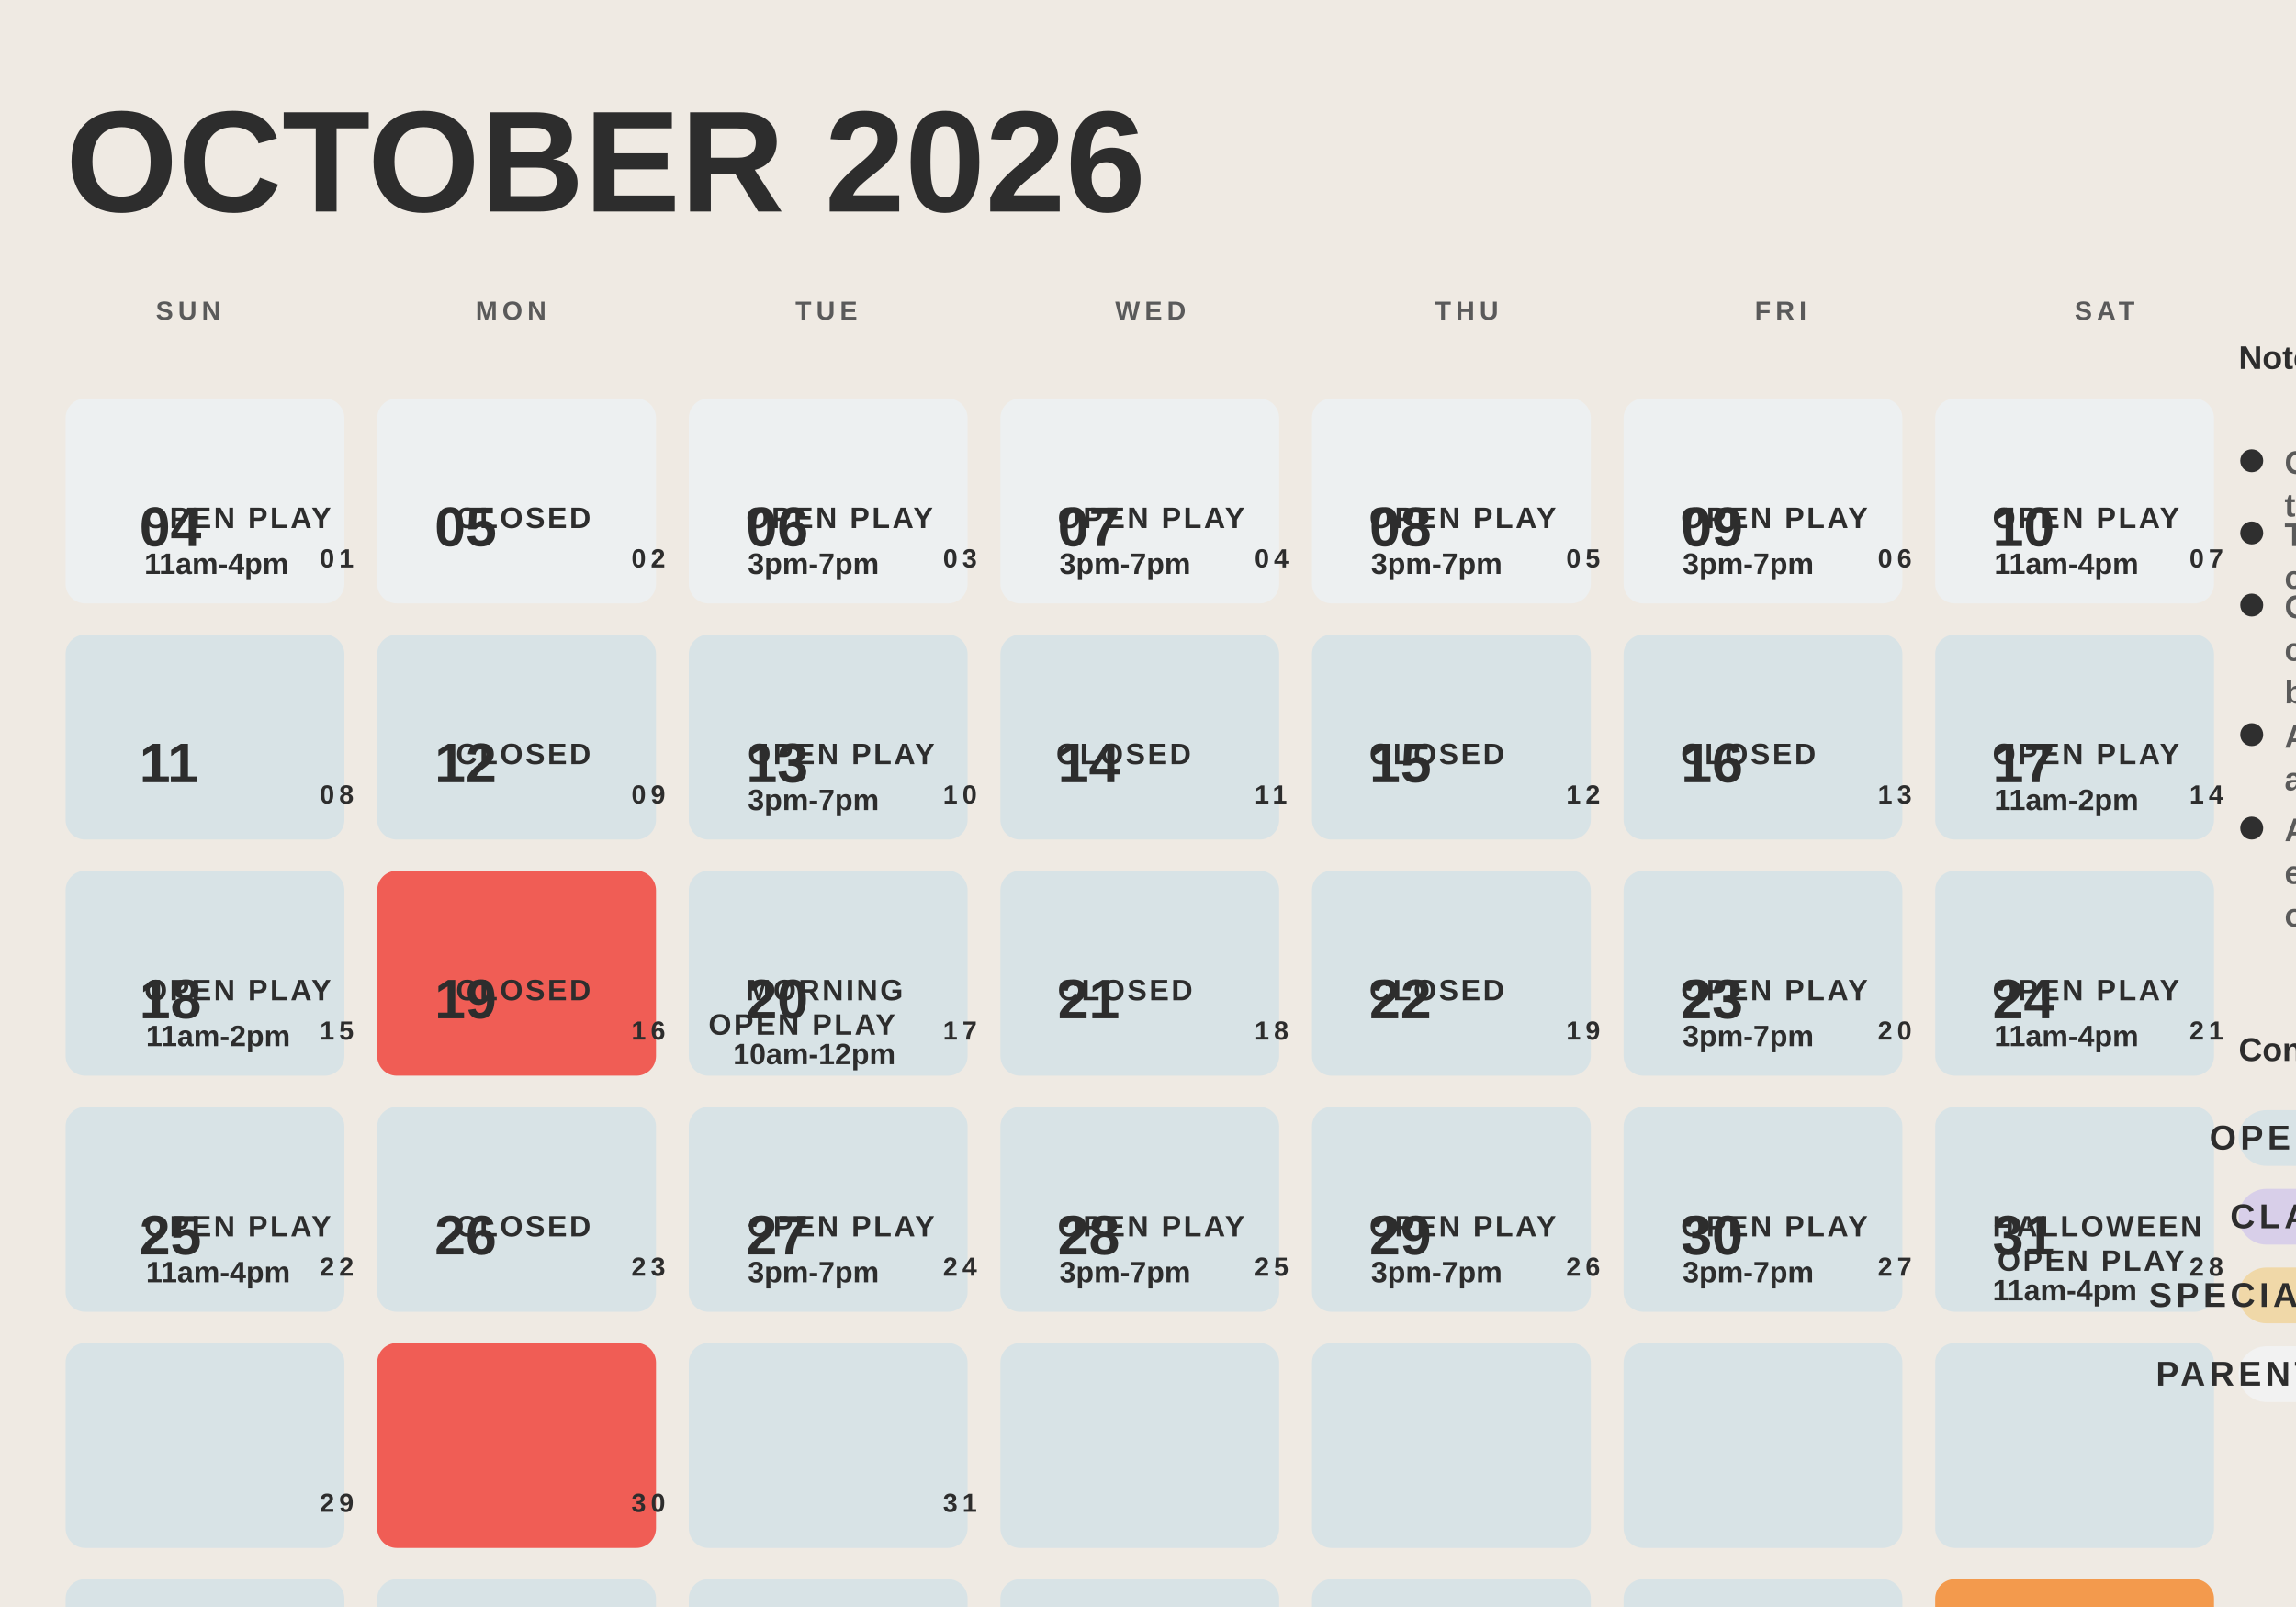
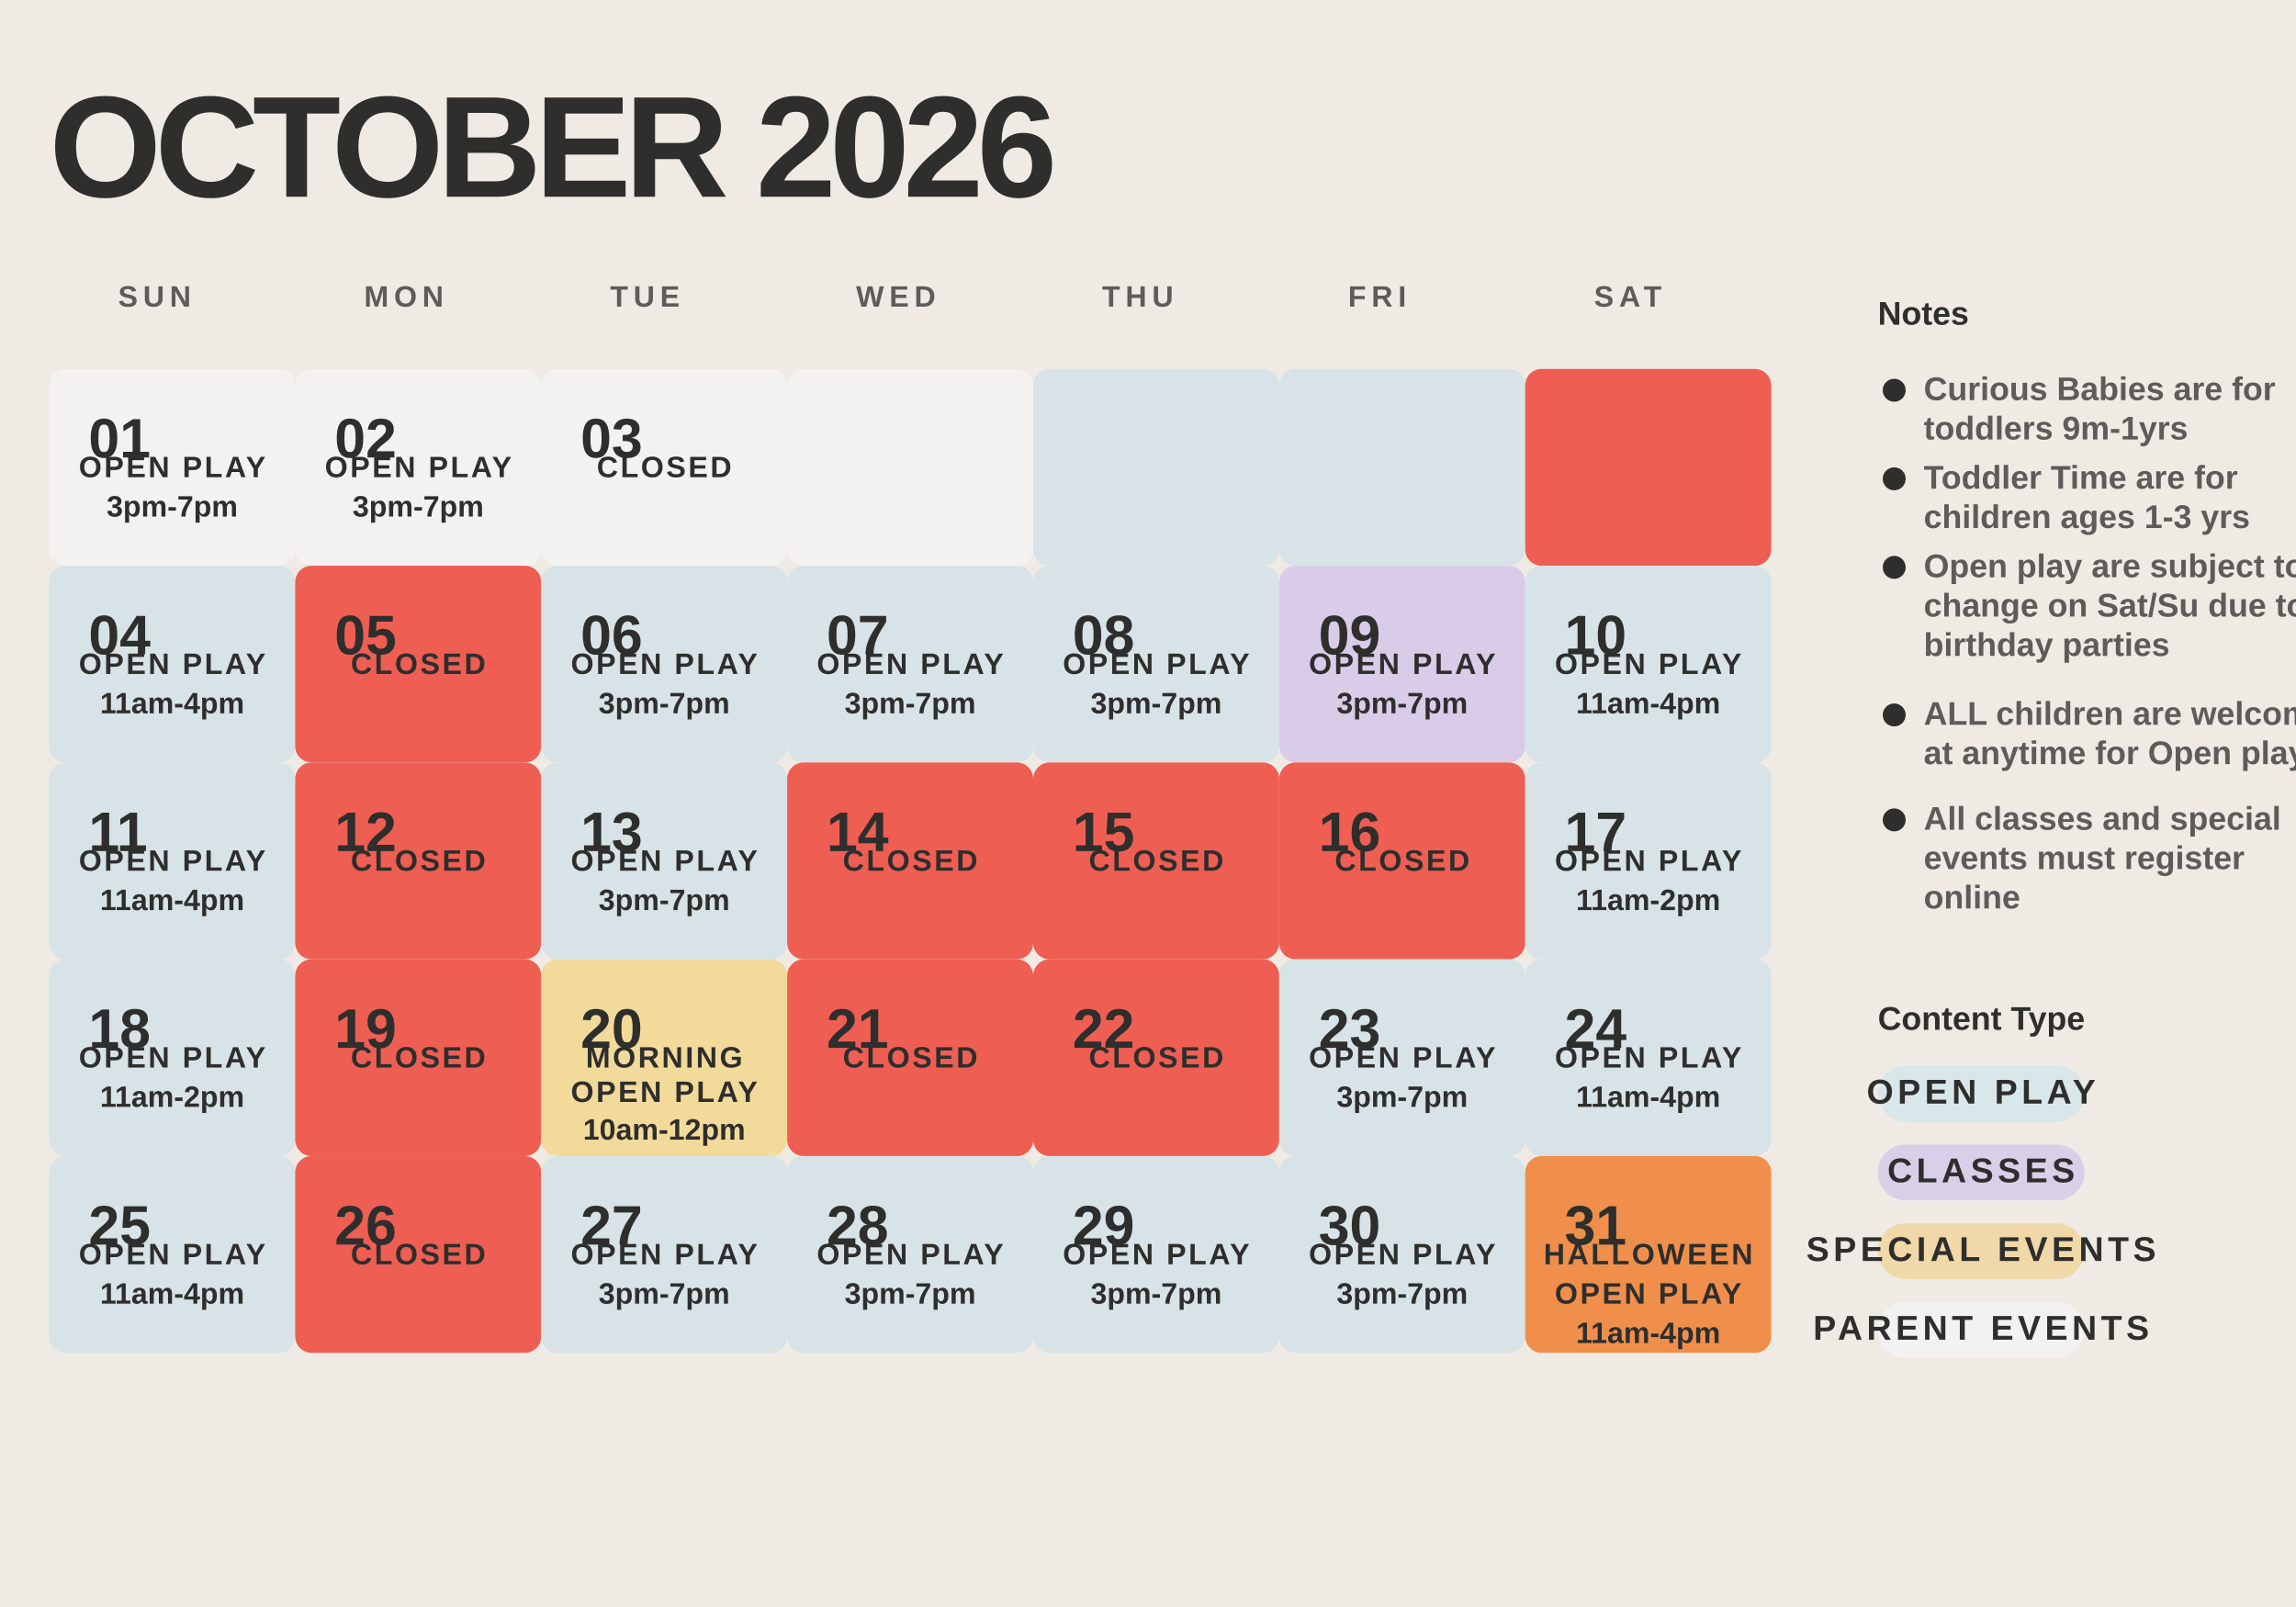
<svg xmlns="http://www.w3.org/2000/svg" width="1400" height="980" viewBox="0 0 1400 980" role="img" aria-labelledby="title desc">
  <defs>
    <style>
      .bg { fill: #efeae3; }
-       .ink { fill: #2d2d2d; }
-       .muted { fill: #5a5a5a; }
-       .soft { fill: #d8e3e6; }
-       .soft2 { fill: #e7dff4; }
-       .soft3 { fill: #f3dfb4; }
-       .red { fill: #f05d55; }
-       .yellow { fill: #f4d969; }
-       .orange { fill: #f39a4d; }
-       .purple { fill: #d7c5ea; }
-       .sand { fill: #f0d8a8; }
-       .light { fill: #edf0f1; }
-       .rule { fill: #d7d0c9; }
-       .shadow { fill: rgba(0,0,0,0.03); }
-       .tiny { font: 700 16px 'Arial', sans-serif; letter-spacing: 0.18em; text-transform: uppercase; }
-       .month { font: 800 88px 'Arial', sans-serif; }
-       .day { font: 700 34px 'Arial', sans-serif; }
+       .ink { fill: #2e2e2d; }
+       .muted { fill: #5d5c5b; }
+       .soft { fill: #d7e3e6; }
+       .soft-purple { fill: #d8cce8; }
+       .soft-yellow { fill: #f2da9a; }
+       .red { fill: #ee5e53; }
+       .orange { fill: #ef8f4b; }
+       .light { fill: #f3f2f1; }
+       .panel { fill: #f2f0ee; }
+       .week { font: 700 18px 'Arial', sans-serif; letter-spacing: 0.18em; text-transform: uppercase; }
+       .month { font: 900 88px 'Arial', sans-serif; letter-spacing: -4px; }
+       .date { font: 700 34px 'Arial', sans-serif; }
      .cell-head { font: 800 18px 'Arial', sans-serif; letter-spacing: 0.08em; }
-       .event { font: 800 16px 'Arial', sans-serif; }
-       .event-small { font: 800 14px 'Arial', sans-serif; }
+       .cell-sub { font: 700 18px 'Arial', sans-serif; }
      .notes { font: 700 20px 'Arial', sans-serif; }
-       .icons { font: 700 22px 'Arial', sans-serif; }
      .legend { font: 700 21px 'Arial', sans-serif; letter-spacing: 0.12em; }
-       .label { font: 700 18px 'Arial', sans-serif; }
+       .tiny { font: 700 16px 'Arial', sans-serif; }
+       .bullet { fill: #2e2e2d; }
    </style>
  </defs>
  <rect class="bg" width="1400" height="980" />
-   <g transform="translate(40,25)">
-     <text x="0" y="104" class="month ink">OCTOBER 2026</text>
-     <g transform="translate(0,170)">
-       <g>
-         <text x="55" y="0" class="tiny muted">SUN</text>
-         <text x="250" y="0" class="tiny muted">MON</text>
-         <text x="445" y="0" class="tiny muted">TUE</text>
-         <text x="640" y="0" class="tiny muted">WED</text>
-         <text x="835" y="0" class="tiny muted">THU</text>
-         <text x="1030" y="0" class="tiny muted">FRI</text>
-         <text x="1225" y="0" class="tiny muted">SAT</text>
-       </g>
-       <g transform="translate(0,48)">
-         <rect x="0" y="0" width="170" height="125" rx="12" class="light" />
-         <rect x="190" y="0" width="170" height="125" rx="12" class="light" />
-         <rect x="380" y="0" width="170" height="125" rx="12" class="light" />
-         <rect x="570" y="0" width="170" height="125" rx="12" class="light" />
-         <rect x="760" y="0" width="170" height="125" rx="12" class="light" />
-         <rect x="950" y="0" width="170" height="125" rx="12" class="light" />
-         <rect x="1140" y="0" width="170" height="125" rx="12" class="light" />
-         <rect x="190" y="144" width="170" height="125" rx="12" class="soft" />
-         <rect x="380" y="144" width="170" height="125" rx="12" class="soft" />
-         <rect x="570" y="144" width="170" height="125" rx="12" class="soft" />
-         <rect x="760" y="144" width="170" height="125" rx="12" class="soft" />
-         <rect x="950" y="144" width="170" height="125" rx="12" class="soft" />
-         <rect x="1140" y="144" width="170" height="125" rx="12" class="soft" />
-         <rect x="0" y="144" width="170" height="125" rx="12" class="soft" />
-         <rect x="0" y="288" width="170" height="125" rx="12" class="soft" />
-         <rect x="190" y="288" width="170" height="125" rx="12" class="red" />
-         <rect x="380" y="288" width="170" height="125" rx="12" class="soft" />
-         <rect x="570" y="288" width="170" height="125" rx="12" class="soft" />
-         <rect x="760" y="288" width="170" height="125" rx="12" class="soft" />
-         <rect x="950" y="288" width="170" height="125" rx="12" class="soft" />
-         <rect x="1140" y="288" width="170" height="125" rx="12" class="soft" />
-         <rect x="0" y="432" width="170" height="125" rx="12" class="soft" />
-         <rect x="190" y="432" width="170" height="125" rx="12" class="soft" />
-         <rect x="380" y="432" width="170" height="125" rx="12" class="soft" />
-         <rect x="570" y="432" width="170" height="125" rx="12" class="soft" />
-         <rect x="760" y="432" width="170" height="125" rx="12" class="soft" />
-         <rect x="950" y="432" width="170" height="125" rx="12" class="soft" />
-         <rect x="1140" y="432" width="170" height="125" rx="12" class="soft" />
-         <rect x="0" y="576" width="170" height="125" rx="12" class="soft" />
-         <rect x="190" y="576" width="170" height="125" rx="12" class="red" />
-         <rect x="380" y="576" width="170" height="125" rx="12" class="soft" />
-         <rect x="570" y="576" width="170" height="125" rx="12" class="soft" />
-         <rect x="760" y="576" width="170" height="125" rx="12" class="soft" />
-         <rect x="950" y="576" width="170" height="125" rx="12" class="soft" />
-         <rect x="1140" y="576" width="170" height="125" rx="12" class="soft" />
-         <rect x="0" y="720" width="170" height="125" rx="12" class="soft" />
-         <rect x="190" y="720" width="170" height="125" rx="12" class="soft" />
-         <rect x="380" y="720" width="170" height="125" rx="12" class="soft" />
-         <rect x="570" y="720" width="170" height="125" rx="12" class="soft" />
-         <rect x="760" y="720" width="170" height="125" rx="12" class="soft" />
-         <rect x="950" y="720" width="170" height="125" rx="12" class="soft" />
-         <rect x="1140" y="720" width="170" height="125" rx="12" class="orange" />
-         <text x="45" y="90" class="day ink">04</text>
-         <text x="225" y="90" class="day ink">05</text>
-         <text x="415" y="90" class="day ink">06</text>
-         <text x="605" y="90" class="day ink">07</text>
-         <text x="795" y="90" class="day ink">08</text>
-         <text x="985" y="90" class="day ink">09</text>
-         <text x="1175" y="90" class="day ink">10</text>
-         <text x="45" y="234" class="day ink">11</text>
-         <text x="225" y="234" class="day ink">12</text>
-         <text x="415" y="234" class="day ink">13</text>
-         <text x="605" y="234" class="day ink">14</text>
-         <text x="795" y="234" class="day ink">15</text>
-         <text x="985" y="234" class="day ink">16</text>
-         <text x="1175" y="234" class="day ink">17</text>
-         <text x="45" y="378" class="day ink">18</text>
-         <text x="225" y="378" class="day ink">19</text>
-         <text x="415" y="378" class="day ink">20</text>
-         <text x="605" y="378" class="day ink">21</text>
-         <text x="795" y="378" class="day ink">22</text>
-         <text x="985" y="378" class="day ink">23</text>
-         <text x="1175" y="378" class="day ink">24</text>
-         <text x="45" y="522" class="day ink">25</text>
-         <text x="225" y="522" class="day ink">26</text>
-         <text x="415" y="522" class="day ink">27</text>
-         <text x="605" y="522" class="day ink">28</text>
-         <text x="795" y="522" class="day ink">29</text>
-         <text x="985" y="522" class="day ink">30</text>
-         <text x="1175" y="522" class="day ink">31</text>
-         <text x="48" y="79" class="cell-head ink">OPEN PLAY</text>
-         <text x="48" y="107" class="label ink">11am-4pm</text>
-         <text x="238" y="79" class="cell-head ink">CLOSED</text>
-         <text x="415" y="79" class="cell-head ink">OPEN PLAY</text>
-         <text x="416" y="107" class="label ink">3pm-7pm</text>
-         <text x="605" y="79" class="cell-head ink">OPEN PLAY</text>
-         <text x="606" y="107" class="label ink">3pm-7pm</text>
-         <text x="795" y="79" class="cell-head ink">OPEN PLAY</text>
-         <text x="796" y="107" class="label ink">3pm-7pm</text>
-         <text x="985" y="79" class="cell-head ink">OPEN PLAY</text>
-         <text x="986" y="107" class="label ink">3pm-7pm</text>
-         <text x="1175" y="79" class="cell-head ink">OPEN PLAY</text>
-         <text x="1176" y="107" class="label ink">11am-4pm</text>
-         <text x="238" y="223" class="cell-head ink">CLOSED</text>
-         <text x="416" y="223" class="cell-head ink">OPEN PLAY</text>
-         <text x="416" y="251" class="label ink">3pm-7pm</text>
-         <text x="604" y="223" class="cell-head ink">CLOSED</text>
-         <text x="795" y="223" class="cell-head ink">CLOSED</text>
-         <text x="985" y="223" class="cell-head ink">CLOSED</text>
-         <text x="1175" y="223" class="cell-head ink">OPEN PLAY</text>
-         <text x="1176" y="251" class="label ink">11am-2pm</text>
-         <text x="48" y="367" class="cell-head ink">OPEN PLAY</text>
-         <text x="49" y="395" class="label ink">11am-2pm</text>
-         <text x="238" y="367" class="cell-head ink">CLOSED</text>
-         <text x="415" y="367" class="cell-head ink">MORNING</text>
-         <text x="392" y="388" class="cell-head ink">OPEN PLAY</text>
-         <text x="407" y="406" class="label ink">10am-12pm</text>
-         <text x="605" y="367" class="cell-head ink">CLOSED</text>
-         <text x="795" y="367" class="cell-head ink">CLOSED</text>
-         <text x="985" y="367" class="cell-head ink">OPEN PLAY</text>
-         <text x="986" y="395" class="label ink">3pm-7pm</text>
-         <text x="1175" y="367" class="cell-head ink">OPEN PLAY</text>
-         <text x="1176" y="395" class="label ink">11am-4pm</text>
-         <text x="48" y="511" class="cell-head ink">OPEN PLAY</text>
-         <text x="49" y="539" class="label ink">11am-4pm</text>
-         <text x="238" y="511" class="cell-head ink">CLOSED</text>
-         <text x="416" y="511" class="cell-head ink">OPEN PLAY</text>
-         <text x="416" y="539" class="label ink">3pm-7pm</text>
-         <text x="605" y="511" class="cell-head ink">OPEN PLAY</text>
-         <text x="606" y="539" class="label ink">3pm-7pm</text>
-         <text x="795" y="511" class="cell-head ink">OPEN PLAY</text>
-         <text x="796" y="539" class="label ink">3pm-7pm</text>
-         <text x="985" y="511" class="cell-head ink">OPEN PLAY</text>
-         <text x="986" y="539" class="label ink">3pm-7pm</text>
-         <text x="1175" y="511" class="cell-head ink">HALLOWEEN</text>
-         <text x="1178" y="532" class="cell-head ink">OPEN PLAY</text>
-         <text x="1175" y="550" class="label ink">11am-4pm</text>
-         <text x="155" y="103" class="tiny ink">01</text>
-         <text x="345" y="103" class="tiny ink">02</text>
-         <text x="535" y="103" class="tiny ink">03</text>
-         <text x="725" y="103" class="tiny ink">04</text>
-         <text x="915" y="103" class="tiny ink">05</text>
-         <text x="1105" y="103" class="tiny ink">06</text>
-         <text x="1295" y="103" class="tiny ink">07</text>
-         <text x="155" y="247" class="tiny ink">08</text>
-         <text x="345" y="247" class="tiny ink">09</text>
-         <text x="535" y="247" class="tiny ink">10</text>
-         <text x="725" y="247" class="tiny ink">11</text>
-         <text x="915" y="247" class="tiny ink">12</text>
-         <text x="1105" y="247" class="tiny ink">13</text>
-         <text x="1295" y="247" class="tiny ink">14</text>
-         <text x="155" y="391" class="tiny ink">15</text>
-         <text x="345" y="391" class="tiny ink">16</text>
-         <text x="535" y="391" class="tiny ink">17</text>
-         <text x="725" y="391" class="tiny ink">18</text>
-         <text x="915" y="391" class="tiny ink">19</text>
-         <text x="1105" y="391" class="tiny ink">20</text>
-         <text x="1295" y="391" class="tiny ink">21</text>
-         <text x="155" y="535" class="tiny ink">22</text>
-         <text x="345" y="535" class="tiny ink">23</text>
-         <text x="535" y="535" class="tiny ink">24</text>
-         <text x="725" y="535" class="tiny ink">25</text>
-         <text x="915" y="535" class="tiny ink">26</text>
-         <text x="1105" y="535" class="tiny ink">27</text>
-         <text x="1295" y="535" class="tiny ink">28</text>
-         <text x="155" y="679" class="tiny ink">29</text>
-         <text x="345" y="679" class="tiny ink">30</text>
-         <text x="535" y="679" class="tiny ink">31</text>
+   <g transform="translate(30,22)">
+     <text x="0" y="98" class="month ink">OCTOBER 2026</text>
+     <g transform="translate(0,165)">
+       <text x="42" y="0" class="week muted">SUN</text>
+       <text x="192" y="0" class="week muted">MON</text>
+       <text x="342" y="0" class="week muted">TUE</text>
+       <text x="492" y="0" class="week muted">WED</text>
+       <text x="642" y="0" class="week muted">THU</text>
+       <text x="792" y="0" class="week muted">FRI</text>
+       <text x="942" y="0" class="week muted">SAT</text>
+       <g transform="translate(0,38)">
+         <rect x="0" y="0" width="150" height="120" rx="10" class="light" />
+         <rect x="150" y="0" width="150" height="120" rx="10" class="light" />
+         <rect x="300" y="0" width="150" height="120" rx="10" class="light" />
+         <rect x="450" y="0" width="150" height="120" rx="10" class="light" />
+         <rect x="600" y="0" width="150" height="120" rx="10" class="soft" />
+         <rect x="750" y="0" width="150" height="120" rx="10" class="soft" />
+         <rect x="900" y="0" width="150" height="120" rx="10" class="red" />
+         <rect x="0" y="120" width="150" height="120" rx="10" class="soft" />
+         <rect x="150" y="120" width="150" height="120" rx="10" class="red" />
+         <rect x="300" y="120" width="150" height="120" rx="10" class="soft" />
+         <rect x="450" y="120" width="150" height="120" rx="10" class="soft" />
+         <rect x="600" y="120" width="150" height="120" rx="10" class="soft" />
+         <rect x="750" y="120" width="150" height="120" rx="10" class="soft-purple" />
+         <rect x="900" y="120" width="150" height="120" rx="10" class="soft" />
+         <rect x="0" y="240" width="150" height="120" rx="10" class="soft" />
+         <rect x="150" y="240" width="150" height="120" rx="10" class="red" />
+         <rect x="300" y="240" width="150" height="120" rx="10" class="soft" />
+         <rect x="450" y="240" width="150" height="120" rx="10" class="red" />
+         <rect x="600" y="240" width="150" height="120" rx="10" class="red" />
+         <rect x="750" y="240" width="150" height="120" rx="10" class="red" />
+         <rect x="900" y="240" width="150" height="120" rx="10" class="soft" />
+         <rect x="0" y="360" width="150" height="120" rx="10" class="soft" />
+         <rect x="150" y="360" width="150" height="120" rx="10" class="red" />
+         <rect x="300" y="360" width="150" height="120" rx="10" class="soft-yellow" />
+         <rect x="450" y="360" width="150" height="120" rx="10" class="red" />
+         <rect x="600" y="360" width="150" height="120" rx="10" class="red" />
+         <rect x="750" y="360" width="150" height="120" rx="10" class="soft" />
+         <rect x="900" y="360" width="150" height="120" rx="10" class="soft" />
+         <rect x="0" y="480" width="150" height="120" rx="10" class="soft" />
+         <rect x="150" y="480" width="150" height="120" rx="10" class="red" />
+         <rect x="300" y="480" width="150" height="120" rx="10" class="soft" />
+         <rect x="450" y="480" width="150" height="120" rx="10" class="soft" />
+         <rect x="600" y="480" width="150" height="120" rx="10" class="soft" />
+         <rect x="750" y="480" width="150" height="120" rx="10" class="soft" />
+         <rect x="900" y="480" width="150" height="120" rx="10" class="orange" />
+         <text x="24" y="54" class="date ink">01</text>
+         <text x="174" y="54" class="date ink">02</text>
+         <text x="324" y="54" class="date ink">03</text>
+         <text x="24" y="174" class="date ink">04</text>
+         <text x="174" y="174" class="date ink">05</text>
+         <text x="324" y="174" class="date ink">06</text>
+         <text x="474" y="174" class="date ink">07</text>
+         <text x="624" y="174" class="date ink">08</text>
+         <text x="774" y="174" class="date ink">09</text>
+         <text x="924" y="174" class="date ink">10</text>
+         <text x="24" y="294" class="date ink">11</text>
+         <text x="174" y="294" class="date ink">12</text>
+         <text x="324" y="294" class="date ink">13</text>
+         <text x="474" y="294" class="date ink">14</text>
+         <text x="624" y="294" class="date ink">15</text>
+         <text x="774" y="294" class="date ink">16</text>
+         <text x="924" y="294" class="date ink">17</text>
+         <text x="24" y="414" class="date ink">18</text>
+         <text x="174" y="414" class="date ink">19</text>
+         <text x="324" y="414" class="date ink">20</text>
+         <text x="474" y="414" class="date ink">21</text>
+         <text x="624" y="414" class="date ink">22</text>
+         <text x="774" y="414" class="date ink">23</text>
+         <text x="924" y="414" class="date ink">24</text>
+         <text x="24" y="534" class="date ink">25</text>
+         <text x="174" y="534" class="date ink">26</text>
+         <text x="324" y="534" class="date ink">27</text>
+         <text x="474" y="534" class="date ink">28</text>
+         <text x="624" y="534" class="date ink">29</text>
+         <text x="774" y="534" class="date ink">30</text>
+         <text x="924" y="534" class="date ink">31</text>
+         <text x="75" y="66" text-anchor="middle" class="cell-head ink">OPEN PLAY</text>
+         <text x="75" y="90" text-anchor="middle" class="cell-sub ink">3pm-7pm</text>
+         <text x="225" y="66" text-anchor="middle" class="cell-head ink">OPEN PLAY</text>
+         <text x="225" y="90" text-anchor="middle" class="cell-sub ink">3pm-7pm</text>
+         <text x="375" y="66" text-anchor="middle" class="cell-head ink">CLOSED</text>
+         <text x="75" y="186" text-anchor="middle" class="cell-head ink">OPEN PLAY</text>
+         <text x="75" y="210" text-anchor="middle" class="cell-sub ink">11am-4pm</text>
+         <text x="225" y="186" text-anchor="middle" class="cell-head ink">CLOSED</text>
+         <text x="375" y="186" text-anchor="middle" class="cell-head ink">OPEN PLAY</text>
+         <text x="375" y="210" text-anchor="middle" class="cell-sub ink">3pm-7pm</text>
+         <text x="525" y="186" text-anchor="middle" class="cell-head ink">OPEN PLAY</text>
+         <text x="525" y="210" text-anchor="middle" class="cell-sub ink">3pm-7pm</text>
+         <text x="675" y="186" text-anchor="middle" class="cell-head ink">OPEN PLAY</text>
+         <text x="675" y="210" text-anchor="middle" class="cell-sub ink">3pm-7pm</text>
+         <text x="825" y="186" text-anchor="middle" class="cell-head ink">OPEN PLAY</text>
+         <text x="825" y="210" text-anchor="middle" class="cell-sub ink">3pm-7pm</text>
+         <text x="975" y="186" text-anchor="middle" class="cell-head ink">OPEN PLAY</text>
+         <text x="975" y="210" text-anchor="middle" class="cell-sub ink">11am-4pm</text>
+         <text x="75" y="306" text-anchor="middle" class="cell-head ink">OPEN PLAY</text>
+         <text x="75" y="330" text-anchor="middle" class="cell-sub ink">11am-4pm</text>
+         <text x="225" y="306" text-anchor="middle" class="cell-head ink">CLOSED</text>
+         <text x="375" y="306" text-anchor="middle" class="cell-head ink">OPEN PLAY</text>
+         <text x="375" y="330" text-anchor="middle" class="cell-sub ink">3pm-7pm</text>
+         <text x="525" y="306" text-anchor="middle" class="cell-head ink">CLOSED</text>
+         <text x="675" y="306" text-anchor="middle" class="cell-head ink">CLOSED</text>
+         <text x="825" y="306" text-anchor="middle" class="cell-head ink">CLOSED</text>
+         <text x="975" y="306" text-anchor="middle" class="cell-head ink">OPEN PLAY</text>
+         <text x="975" y="330" text-anchor="middle" class="cell-sub ink">11am-2pm</text>
+         <text x="75" y="426" text-anchor="middle" class="cell-head ink">OPEN PLAY</text>
+         <text x="75" y="450" text-anchor="middle" class="cell-sub ink">11am-2pm</text>
+         <text x="225" y="426" text-anchor="middle" class="cell-head ink">CLOSED</text>
+         <text x="375" y="426" text-anchor="middle" class="cell-head ink">MORNING</text>
+         <text x="375" y="447" text-anchor="middle" class="cell-head ink">OPEN PLAY</text>
+         <text x="375" y="470" text-anchor="middle" class="cell-sub ink">10am-12pm</text>
+         <text x="525" y="426" text-anchor="middle" class="cell-head ink">CLOSED</text>
+         <text x="675" y="426" text-anchor="middle" class="cell-head ink">CLOSED</text>
+         <text x="825" y="426" text-anchor="middle" class="cell-head ink">OPEN PLAY</text>
+         <text x="825" y="450" text-anchor="middle" class="cell-sub ink">3pm-7pm</text>
+         <text x="975" y="426" text-anchor="middle" class="cell-head ink">OPEN PLAY</text>
+         <text x="975" y="450" text-anchor="middle" class="cell-sub ink">11am-4pm</text>
+         <text x="75" y="546" text-anchor="middle" class="cell-head ink">OPEN PLAY</text>
+         <text x="75" y="570" text-anchor="middle" class="cell-sub ink">11am-4pm</text>
+         <text x="225" y="546" text-anchor="middle" class="cell-head ink">CLOSED</text>
+         <text x="375" y="546" text-anchor="middle" class="cell-head ink">OPEN PLAY</text>
+         <text x="375" y="570" text-anchor="middle" class="cell-sub ink">3pm-7pm</text>
+         <text x="525" y="546" text-anchor="middle" class="cell-head ink">OPEN PLAY</text>
+         <text x="525" y="570" text-anchor="middle" class="cell-sub ink">3pm-7pm</text>
+         <text x="675" y="546" text-anchor="middle" class="cell-head ink">OPEN PLAY</text>
+         <text x="675" y="570" text-anchor="middle" class="cell-sub ink">3pm-7pm</text>
+         <text x="825" y="546" text-anchor="middle" class="cell-head ink">OPEN PLAY</text>
+         <text x="825" y="570" text-anchor="middle" class="cell-sub ink">3pm-7pm</text>
+         <text x="975" y="546" text-anchor="middle" class="cell-head ink">HALLOWEEN</text>
+         <text x="975" y="570" text-anchor="middle" class="cell-head ink">OPEN PLAY</text>
+         <text x="975" y="594" text-anchor="middle" class="cell-sub ink">11am-4pm</text>
      </g>
    </g>
-     <g transform="translate(1325,200)">
+     <g transform="translate(1115,176)">
      <text x="0" y="0" class="notes ink">Notes</text>
-       <g transform="translate(0,48)">
-         <circle cx="8" cy="8" r="7" fill="#2f2f2f" />
-         <text x="28" y="16" class="notes muted">Curious Babies are for</text>
+       <g transform="translate(0,28)">
+         <circle cx="10" cy="12" r="7" class="bullet" />
+         <text x="28" y="18" class="notes muted">Curious Babies are for</text>
        <text x="28" y="42" class="notes muted">toddlers 9m-1yrs</text>
      </g>
-       <g transform="translate(0,92)">
-         <circle cx="8" cy="8" r="7" fill="#2f2f2f" />
-         <text x="28" y="16" class="notes muted">Toddler Time are for</text>
+       <g transform="translate(0,82)">
+         <circle cx="10" cy="12" r="7" class="bullet" />
+         <text x="28" y="18" class="notes muted">Toddler Time are for</text>
        <text x="28" y="42" class="notes muted">children ages 1-3 yrs</text>
      </g>
      <g transform="translate(0,136)">
-         <circle cx="8" cy="8" r="7" fill="#2f2f2f" />
-         <text x="28" y="16" class="notes muted">Open play are subject to</text>
+         <circle cx="10" cy="12" r="7" class="bullet" />
+         <text x="28" y="18" class="notes muted">Open play are subject to</text>
        <text x="28" y="42" class="notes muted">change on Sat/Su due to</text>
-         <text x="28" y="68" class="notes muted">birthday parties</text>
-       </g>
-       <g transform="translate(0,215)">
-         <circle cx="8" cy="8" r="7" fill="#2f2f2f" />
-         <text x="28" y="16" class="notes muted">ALL children are welcomed</text>
+         <text x="28" y="66" class="notes muted">birthday parties</text>
+       </g>
+       <g transform="translate(0,226)">
+         <circle cx="10" cy="12" r="7" class="bullet" />
+         <text x="28" y="18" class="notes muted">ALL children are welcomed</text>
        <text x="28" y="42" class="notes muted">at anytime for Open play</text>
      </g>
-       <g transform="translate(0,272)">
-         <circle cx="8" cy="8" r="7" fill="#2f2f2f" />
-         <text x="28" y="16" class="notes muted">All classes and special</text>
+       <g transform="translate(0,290)">
+         <circle cx="10" cy="12" r="7" class="bullet" />
+         <text x="28" y="18" class="notes muted">All classes and special</text>
        <text x="28" y="42" class="notes muted">events must register</text>
-         <text x="28" y="68" class="notes muted">online</text>
-       </g>
-       <text x="0" y="422" class="notes ink">Content Type</text>
+         <text x="28" y="66" class="notes muted">online</text>
+       </g>
+       <text x="0" y="430" class="notes ink">Content Type</text>
      <g transform="translate(0,452)">
-         <rect x="0" y="0" width="94" height="34" rx="17" fill="#d8e3e6" />
-         <rect x="0" y="48" width="94" height="34" rx="17" fill="#d8cfe9" />
-         <rect x="0" y="96" width="94" height="34" rx="17" fill="#f0d8a8" />
-         <rect x="0" y="144" width="94" height="34" rx="17" fill="#f2f2f2" />
-         <text x="52" y="24" text-anchor="middle" class="legend ink">OPEN PLAY</text>
-         <text x="52" y="72" text-anchor="middle" class="legend ink">CLASSES</text>
-         <text x="52" y="120" text-anchor="middle" class="legend ink">SPECIAL EVENTS</text>
-         <text x="52" y="168" text-anchor="middle" class="legend ink">PARENT EVENTS</text>
+         <rect x="0" y="0" width="126" height="34" rx="17" fill="#d9e7ea" />
+         <rect x="0" y="48" width="126" height="34" rx="17" fill="#d9cfe9" />
+         <rect x="0" y="96" width="126" height="34" rx="17" fill="#f0d8a8" />
+         <rect x="0" y="144" width="126" height="34" rx="17" fill="#f2f2f2" />
+         <text x="63" y="23" text-anchor="middle" class="legend ink">OPEN PLAY</text>
+         <text x="63" y="71" text-anchor="middle" class="legend ink">CLASSES</text>
+         <text x="63" y="119" text-anchor="middle" class="legend ink">SPECIAL EVENTS</text>
+         <text x="63" y="167" text-anchor="middle" class="legend ink">PARENT EVENTS</text>
      </g>
    </g>
  </g>
</svg>
